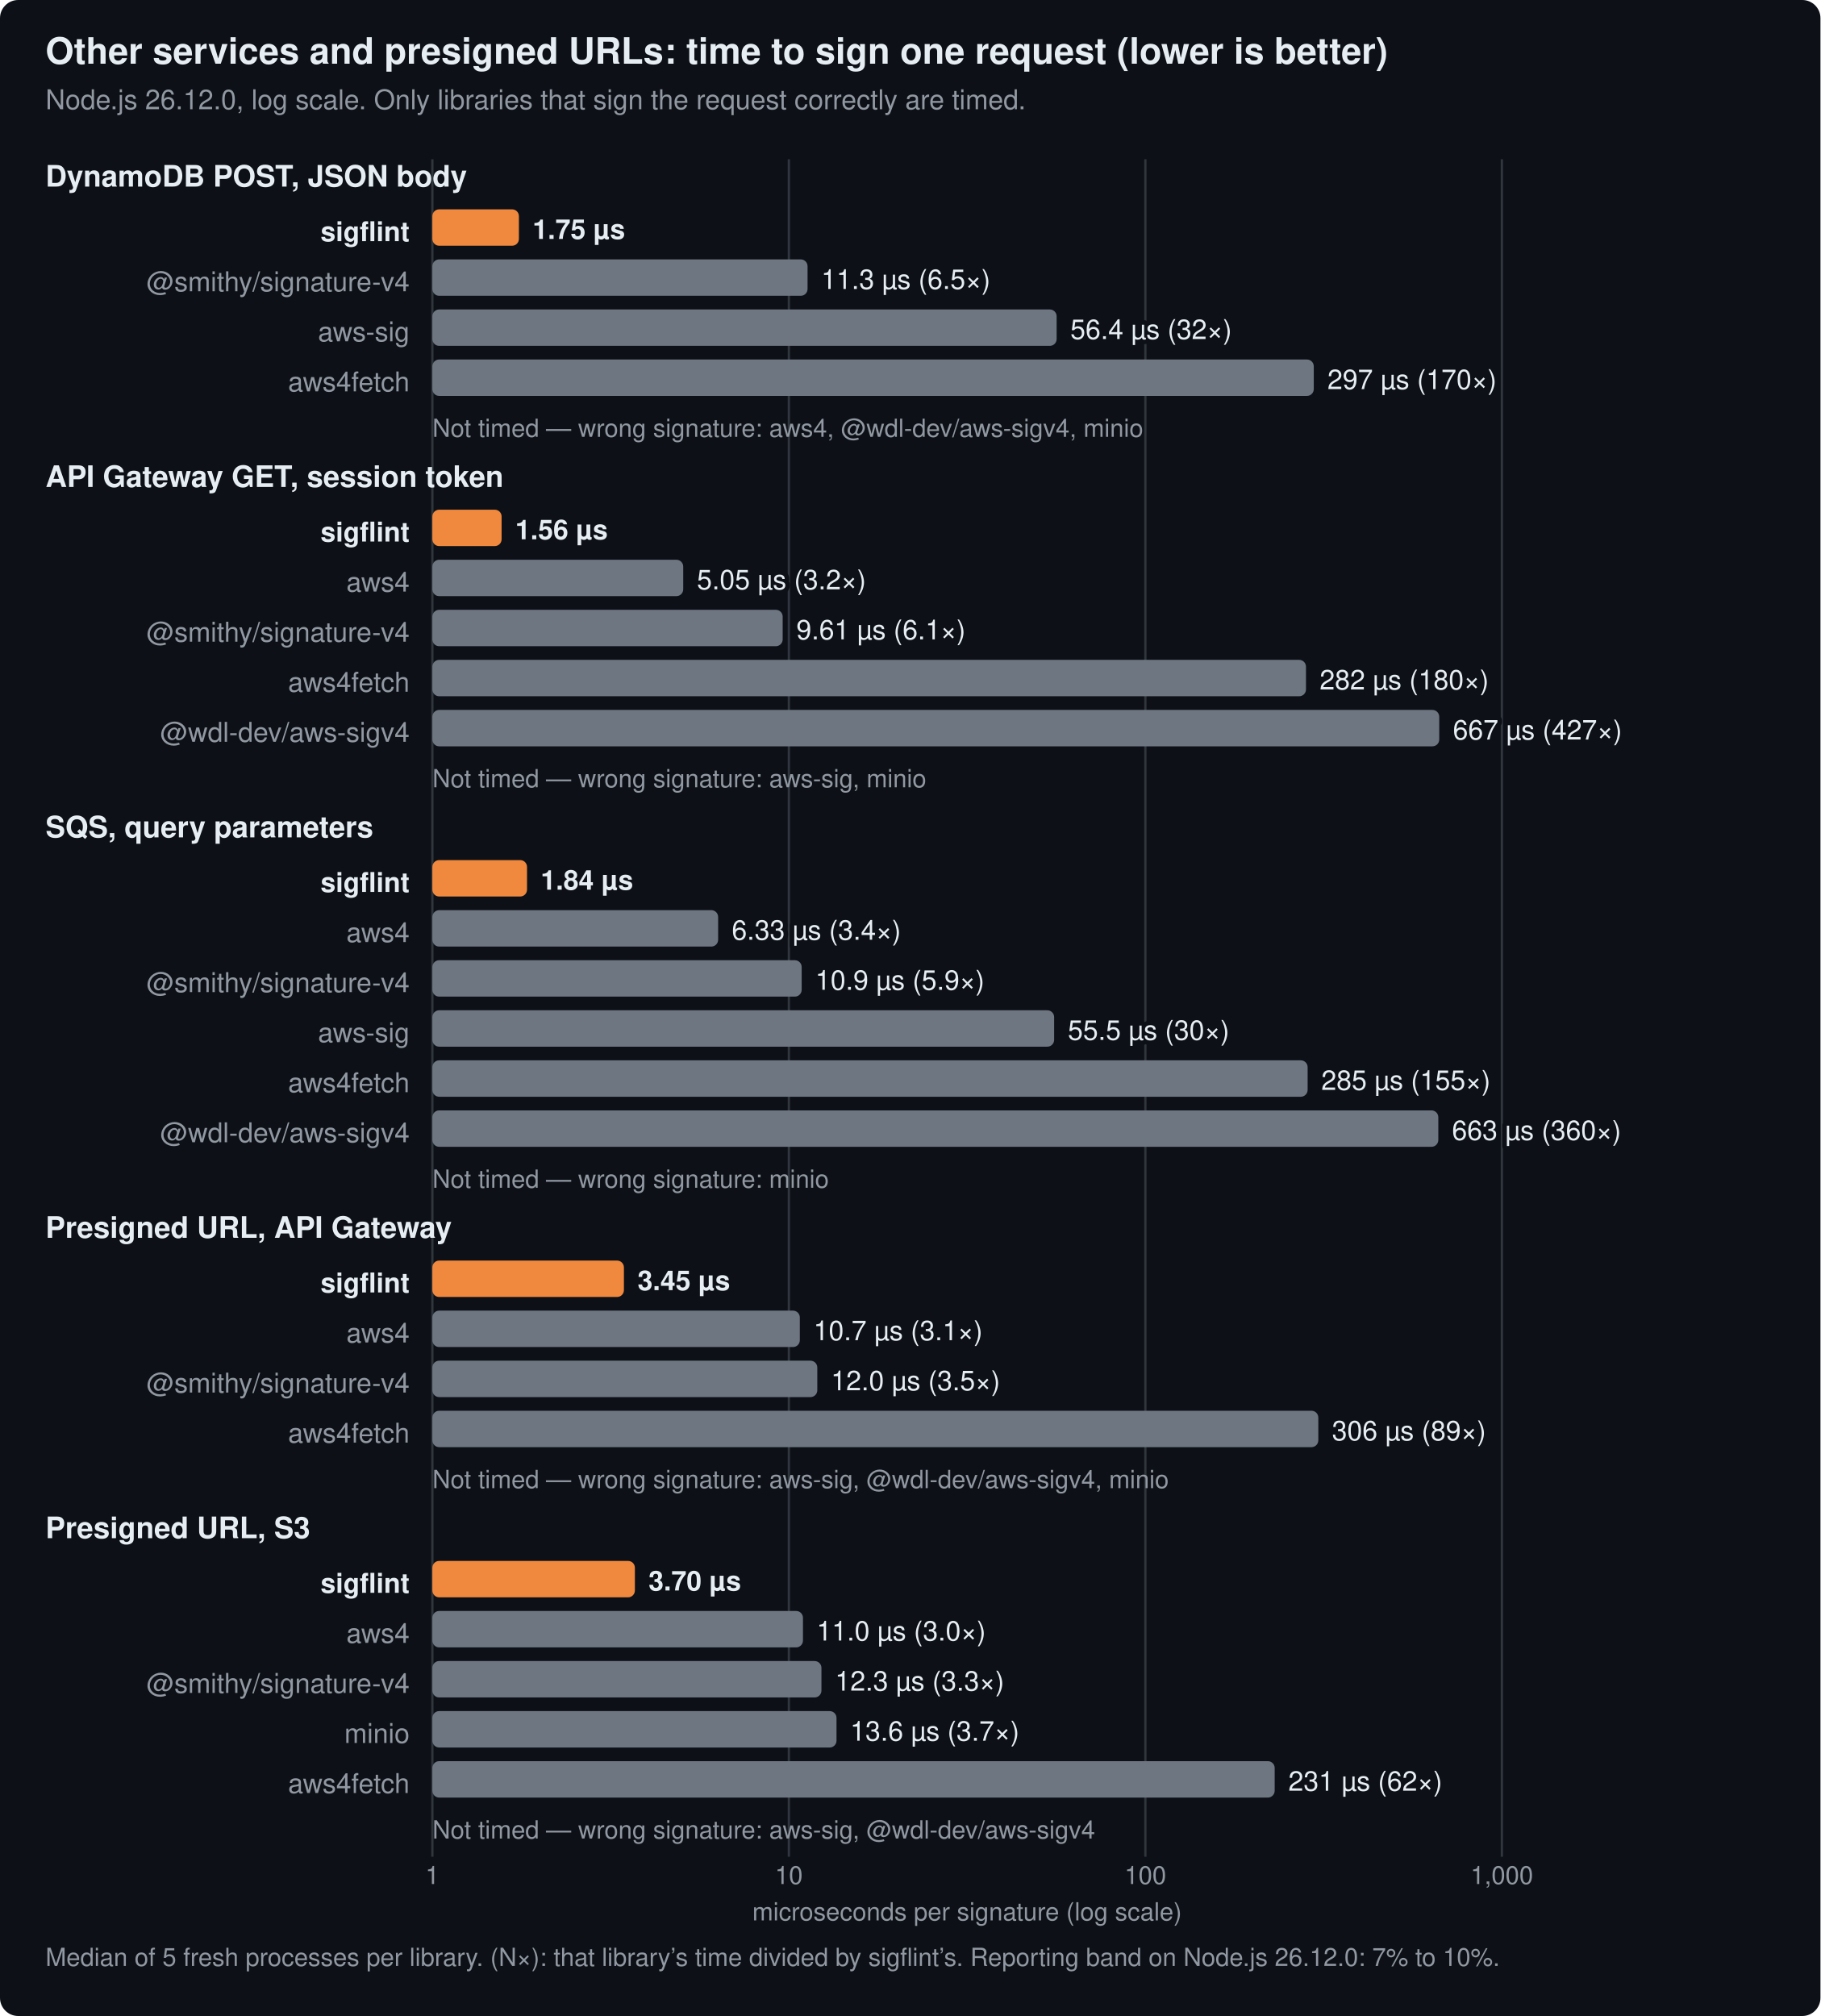
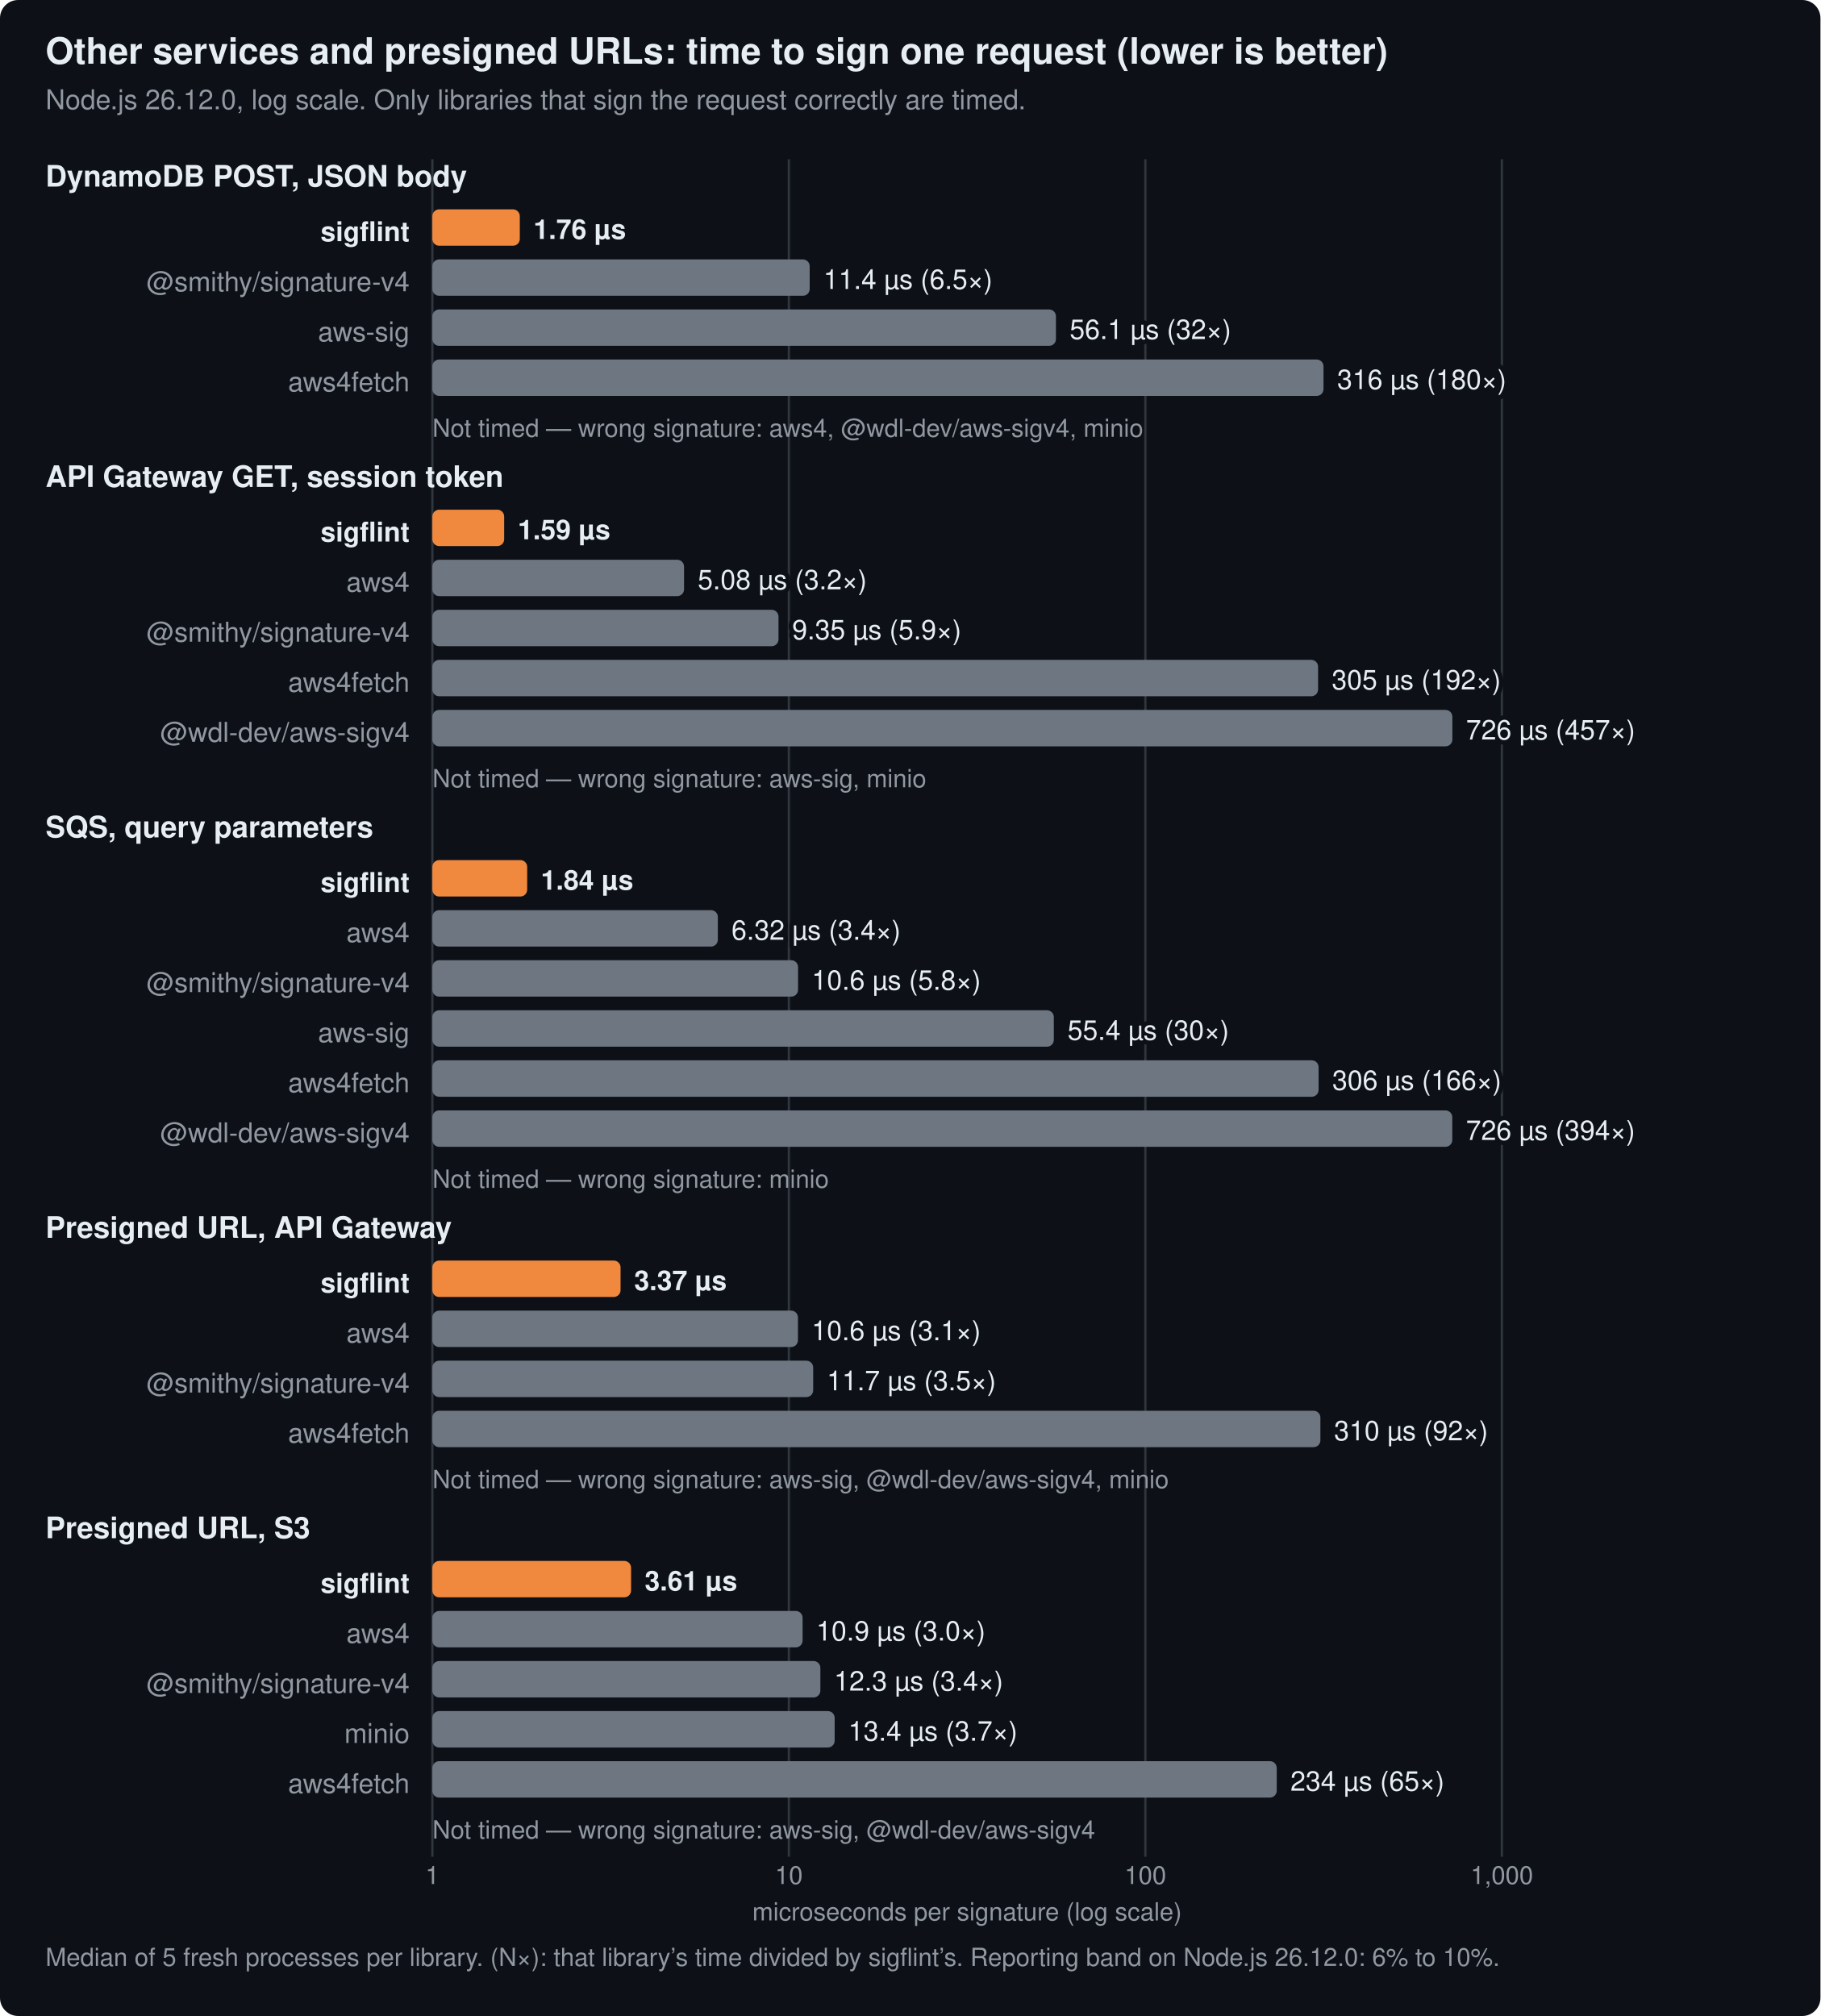
<svg xmlns="http://www.w3.org/2000/svg" width="800" height="886" viewBox="0 0 800 886" role="img" aria-labelledby="t d" font-family="-apple-system,BlinkMacSystemFont,'Segoe UI',Helvetica,Arial,sans-serif">
  <rect width="800" height="886" rx="8" fill="#0d1117" />
  <text x="20" y="28" font-size="16" fill="#e6edf3" text-anchor="start" font-weight="600">Other services and presigned URLs: time to sign one request (lower is better)</text>
  <text x="20" y="48" font-size="12" fill="#9198a1" text-anchor="start" font-weight="400">Node.js 26.12.0, log scale. Only libraries that sign the request correctly are timed.</text>
  <line x1="190" y1="70" x2="190" y2="816" stroke="#30363d" />
  <text x="190" y="828" font-size="11" fill="#9198a1" text-anchor="middle" font-weight="400">1</text>
  <line x1="346.667" y1="70" x2="346.667" y2="816" stroke="#30363d" />
  <text x="346.667" y="828" font-size="11" fill="#9198a1" text-anchor="middle" font-weight="400">10</text>
  <line x1="503.333" y1="70" x2="503.333" y2="816" stroke="#30363d" />
  <text x="503.333" y="828" font-size="11" fill="#9198a1" text-anchor="middle" font-weight="400">100</text>
  <line x1="660" y1="70" x2="660" y2="816" stroke="#30363d" />
  <text x="660" y="828" font-size="11" fill="#9198a1" text-anchor="middle" font-weight="400">1,000</text>
  <text x="20" y="82" font-size="13" fill="#e6edf3" text-anchor="start" font-weight="600">DynamoDB POST, JSON body</text>
  <text x="180" y="106" font-size="12" fill="#e6edf3" text-anchor="end" font-weight="700">sigflint</text>
-   <rect x="190" y="92" width="38.037" height="16" rx="3" fill="#f0883e" />
-   <text x="234.037" y="105" font-size="12" fill="#e6edf3" text-anchor="start" font-weight="700" stroke="#0d1117" stroke-width="4" stroke-linejoin="round" paint-order="stroke">1.75 µs</text>
+   <rect x="190" y="92" width="38.425" height="16" rx="3" fill="#f0883e" />
+   <text x="234.425" y="105" font-size="12" fill="#e6edf3" text-anchor="start" font-weight="700" stroke="#0d1117" stroke-width="4" stroke-linejoin="round" paint-order="stroke">1.76 µs</text>
  <text x="180" y="128" font-size="12" fill="#9198a1" text-anchor="end" font-weight="400">@smithy/signature-v4</text>
-   <rect x="190" y="114" width="164.88" height="16" rx="3" fill="#6e7681" />
-   <text x="360.88" y="127" font-size="12" fill="#e6edf3" text-anchor="start" font-weight="400" stroke="#0d1117" stroke-width="4" stroke-linejoin="round" paint-order="stroke">11.3 µs  (6.5×)</text>
+   <rect x="190" y="114" width="165.814" height="16" rx="3" fill="#6e7681" />
+   <text x="361.814" y="127" font-size="12" fill="#e6edf3" text-anchor="start" font-weight="400" stroke="#0d1117" stroke-width="4" stroke-linejoin="round" paint-order="stroke">11.4 µs  (6.5×)</text>
  <text x="180" y="150" font-size="12" fill="#9198a1" text-anchor="end" font-weight="400">aws-sig</text>
-   <rect x="190" y="136" width="274.336" height="16" rx="3" fill="#6e7681" />
-   <text x="470.336" y="149" font-size="12" fill="#e6edf3" text-anchor="start" font-weight="400" stroke="#0d1117" stroke-width="4" stroke-linejoin="round" paint-order="stroke">56.4 µs  (32×)</text>
+   <rect x="190" y="136" width="274.039" height="16" rx="3" fill="#6e7681" />
+   <text x="470.039" y="149" font-size="12" fill="#e6edf3" text-anchor="start" font-weight="400" stroke="#0d1117" stroke-width="4" stroke-linejoin="round" paint-order="stroke">56.1 µs  (32×)</text>
  <text x="180" y="172" font-size="12" fill="#9198a1" text-anchor="end" font-weight="400">aws4fetch</text>
-   <rect x="190" y="158" width="387.335" height="16" rx="3" fill="#6e7681" />
-   <text x="583.335" y="171" font-size="12" fill="#e6edf3" text-anchor="start" font-weight="400" stroke="#0d1117" stroke-width="4" stroke-linejoin="round" paint-order="stroke">297 µs  (170×)</text>
+   <rect x="190" y="158" width="391.61" height="16" rx="3" fill="#6e7681" />
+   <text x="587.61" y="171" font-size="12" fill="#e6edf3" text-anchor="start" font-weight="400" stroke="#0d1117" stroke-width="4" stroke-linejoin="round" paint-order="stroke">316 µs  (180×)</text>
  <text x="190" y="192" font-size="11" fill="#9198a1" text-anchor="start" font-weight="400">Not timed — wrong signature: aws4, @wdl-dev/aws-sigv4, minio</text>
  <text x="20" y="214" font-size="13" fill="#e6edf3" text-anchor="start" font-weight="600">API Gateway GET, session token</text>
  <text x="180" y="238" font-size="12" fill="#e6edf3" text-anchor="end" font-weight="700">sigflint</text>
-   <rect x="190" y="224" width="30.43" height="16" rx="3" fill="#f0883e" />
-   <text x="226.43" y="237" font-size="12" fill="#e6edf3" text-anchor="start" font-weight="700" stroke="#0d1117" stroke-width="4" stroke-linejoin="round" paint-order="stroke">1.56 µs</text>
+   <rect x="190" y="224" width="31.552" height="16" rx="3" fill="#f0883e" />
+   <text x="227.552" y="237" font-size="12" fill="#e6edf3" text-anchor="start" font-weight="700" stroke="#0d1117" stroke-width="4" stroke-linejoin="round" paint-order="stroke">1.59 µs</text>
  <text x="180" y="260" font-size="12" fill="#9198a1" text-anchor="end" font-weight="400">aws4</text>
-   <rect x="190" y="246" width="110.236" height="16" rx="3" fill="#6e7681" />
-   <text x="306.236" y="259" font-size="12" fill="#e6edf3" text-anchor="start" font-weight="400" stroke="#0d1117" stroke-width="4" stroke-linejoin="round" paint-order="stroke">5.05 µs  (3.2×)</text>
+   <rect x="190" y="246" width="110.599" height="16" rx="3" fill="#6e7681" />
+   <text x="306.599" y="259" font-size="12" fill="#e6edf3" text-anchor="start" font-weight="400" stroke="#0d1117" stroke-width="4" stroke-linejoin="round" paint-order="stroke">5.08 µs  (3.2×)</text>
  <text x="180" y="282" font-size="12" fill="#9198a1" text-anchor="end" font-weight="400">@smithy/signature-v4</text>
-   <rect x="190" y="268" width="153.946" height="16" rx="3" fill="#6e7681" />
-   <text x="349.946" y="281" font-size="12" fill="#e6edf3" text-anchor="start" font-weight="400" stroke="#0d1117" stroke-width="4" stroke-linejoin="round" paint-order="stroke">9.61 µs  (6.1×)</text>
+   <rect x="190" y="268" width="152.108" height="16" rx="3" fill="#6e7681" />
+   <text x="348.108" y="281" font-size="12" fill="#e6edf3" text-anchor="start" font-weight="400" stroke="#0d1117" stroke-width="4" stroke-linejoin="round" paint-order="stroke">9.35 µs  (5.9×)</text>
  <text x="180" y="304" font-size="12" fill="#9198a1" text-anchor="end" font-weight="400">aws4fetch</text>
-   <rect x="190" y="290" width="383.912" height="16" rx="3" fill="#6e7681" />
-   <text x="579.912" y="303" font-size="12" fill="#e6edf3" text-anchor="start" font-weight="400" stroke="#0d1117" stroke-width="4" stroke-linejoin="round" paint-order="stroke">282 µs  (180×)</text>
+   <rect x="190" y="290" width="389.232" height="16" rx="3" fill="#6e7681" />
+   <text x="585.232" y="303" font-size="12" fill="#e6edf3" text-anchor="start" font-weight="400" stroke="#0d1117" stroke-width="4" stroke-linejoin="round" paint-order="stroke">305 µs  (192×)</text>
  <text x="180" y="326" font-size="12" fill="#9198a1" text-anchor="end" font-weight="400">@wdl-dev/aws-sigv4</text>
-   <rect x="190" y="312" width="442.472" height="16" rx="3" fill="#6e7681" />
-   <text x="638.472" y="325" font-size="12" fill="#e6edf3" text-anchor="start" font-weight="400" stroke="#0d1117" stroke-width="4" stroke-linejoin="round" paint-order="stroke">667 µs  (427×)</text>
+   <rect x="190" y="312" width="448.243" height="16" rx="3" fill="#6e7681" />
+   <text x="644.243" y="325" font-size="12" fill="#e6edf3" text-anchor="start" font-weight="400" stroke="#0d1117" stroke-width="4" stroke-linejoin="round" paint-order="stroke">726 µs  (457×)</text>
  <text x="190" y="346" font-size="11" fill="#9198a1" text-anchor="start" font-weight="400">Not timed — wrong signature: aws-sig, minio</text>
  <text x="20" y="368" font-size="13" fill="#e6edf3" text-anchor="start" font-weight="600">SQS, query parameters</text>
  <text x="180" y="392" font-size="12" fill="#e6edf3" text-anchor="end" font-weight="700">sigflint</text>
-   <rect x="190" y="378" width="41.599" height="16" rx="3" fill="#f0883e" />
-   <text x="237.599" y="391" font-size="12" fill="#e6edf3" text-anchor="start" font-weight="700" stroke="#0d1117" stroke-width="4" stroke-linejoin="round" paint-order="stroke">1.84 µs</text>
+   <rect x="190" y="378" width="41.673" height="16" rx="3" fill="#f0883e" />
+   <text x="237.673" y="391" font-size="12" fill="#e6edf3" text-anchor="start" font-weight="700" stroke="#0d1117" stroke-width="4" stroke-linejoin="round" paint-order="stroke">1.84 µs</text>
  <text x="180" y="414" font-size="12" fill="#9198a1" text-anchor="end" font-weight="400">aws4</text>
-   <rect x="190" y="400" width="125.585" height="16" rx="3" fill="#6e7681" />
-   <text x="321.585" y="413" font-size="12" fill="#e6edf3" text-anchor="start" font-weight="400" stroke="#0d1117" stroke-width="4" stroke-linejoin="round" paint-order="stroke">6.33 µs  (3.4×)</text>
+   <rect x="190" y="400" width="125.456" height="16" rx="3" fill="#6e7681" />
+   <text x="321.456" y="413" font-size="12" fill="#e6edf3" text-anchor="start" font-weight="400" stroke="#0d1117" stroke-width="4" stroke-linejoin="round" paint-order="stroke">6.32 µs  (3.4×)</text>
  <text x="180" y="436" font-size="12" fill="#9198a1" text-anchor="end" font-weight="400">@smithy/signature-v4</text>
-   <rect x="190" y="422" width="162.293" height="16" rx="3" fill="#6e7681" />
-   <text x="358.293" y="435" font-size="12" fill="#e6edf3" text-anchor="start" font-weight="400" stroke="#0d1117" stroke-width="4" stroke-linejoin="round" paint-order="stroke">10.9 µs  (5.9×)</text>
+   <rect x="190" y="422" width="160.708" height="16" rx="3" fill="#6e7681" />
+   <text x="356.708" y="435" font-size="12" fill="#e6edf3" text-anchor="start" font-weight="400" stroke="#0d1117" stroke-width="4" stroke-linejoin="round" paint-order="stroke">10.6 µs  (5.8×)</text>
  <text x="180" y="458" font-size="12" fill="#9198a1" text-anchor="end" font-weight="400">aws-sig</text>
-   <rect x="190" y="444" width="273.237" height="16" rx="3" fill="#6e7681" />
-   <text x="469.237" y="457" font-size="12" fill="#e6edf3" text-anchor="start" font-weight="400" stroke="#0d1117" stroke-width="4" stroke-linejoin="round" paint-order="stroke">55.5 µs  (30×)</text>
+   <rect x="190" y="444" width="273.101" height="16" rx="3" fill="#6e7681" />
+   <text x="469.101" y="457" font-size="12" fill="#e6edf3" text-anchor="start" font-weight="400" stroke="#0d1117" stroke-width="4" stroke-linejoin="round" paint-order="stroke">55.4 µs  (30×)</text>
  <text x="180" y="480" font-size="12" fill="#9198a1" text-anchor="end" font-weight="400">aws4fetch</text>
-   <rect x="190" y="466" width="384.634" height="16" rx="3" fill="#6e7681" />
-   <text x="580.634" y="479" font-size="12" fill="#e6edf3" text-anchor="start" font-weight="400" stroke="#0d1117" stroke-width="4" stroke-linejoin="round" paint-order="stroke">285 µs  (155×)</text>
+   <rect x="190" y="466" width="389.454" height="16" rx="3" fill="#6e7681" />
+   <text x="585.454" y="479" font-size="12" fill="#e6edf3" text-anchor="start" font-weight="400" stroke="#0d1117" stroke-width="4" stroke-linejoin="round" paint-order="stroke">306 µs  (166×)</text>
  <text x="180" y="502" font-size="12" fill="#9198a1" text-anchor="end" font-weight="400">@wdl-dev/aws-sigv4</text>
-   <rect x="190" y="488" width="442.062" height="16" rx="3" fill="#6e7681" />
-   <text x="638.062" y="501" font-size="12" fill="#e6edf3" text-anchor="start" font-weight="400" stroke="#0d1117" stroke-width="4" stroke-linejoin="round" paint-order="stroke">663 µs  (360×)</text>
+   <rect x="190" y="488" width="448.207" height="16" rx="3" fill="#6e7681" />
+   <text x="644.207" y="501" font-size="12" fill="#e6edf3" text-anchor="start" font-weight="400" stroke="#0d1117" stroke-width="4" stroke-linejoin="round" paint-order="stroke">726 µs  (394×)</text>
  <text x="190" y="522" font-size="11" fill="#9198a1" text-anchor="start" font-weight="400">Not timed — wrong signature: minio</text>
  <text x="20" y="544" font-size="13" fill="#e6edf3" text-anchor="start" font-weight="600">Presigned URL, API Gateway</text>
  <text x="180" y="568" font-size="12" fill="#e6edf3" text-anchor="end" font-weight="700">sigflint</text>
-   <rect x="190" y="554" width="84.179" height="16" rx="3" fill="#f0883e" />
-   <text x="280.179" y="567" font-size="12" fill="#e6edf3" text-anchor="start" font-weight="700" stroke="#0d1117" stroke-width="4" stroke-linejoin="round" paint-order="stroke">3.45 µs</text>
+   <rect x="190" y="554" width="82.702" height="16" rx="3" fill="#f0883e" />
+   <text x="278.702" y="567" font-size="12" fill="#e6edf3" text-anchor="start" font-weight="700" stroke="#0d1117" stroke-width="4" stroke-linejoin="round" paint-order="stroke">3.37 µs</text>
  <text x="180" y="590" font-size="12" fill="#9198a1" text-anchor="end" font-weight="400">aws4</text>
-   <rect x="190" y="576" width="161.48" height="16" rx="3" fill="#6e7681" />
-   <text x="357.48" y="589" font-size="12" fill="#e6edf3" text-anchor="start" font-weight="400" stroke="#0d1117" stroke-width="4" stroke-linejoin="round" paint-order="stroke">10.7 µs  (3.1×)</text>
+   <rect x="190" y="576" width="160.663" height="16" rx="3" fill="#6e7681" />
+   <text x="356.663" y="589" font-size="12" fill="#e6edf3" text-anchor="start" font-weight="400" stroke="#0d1117" stroke-width="4" stroke-linejoin="round" paint-order="stroke">10.6 µs  (3.1×)</text>
  <text x="180" y="612" font-size="12" fill="#9198a1" text-anchor="end" font-weight="400">@smithy/signature-v4</text>
-   <rect x="190" y="598" width="169.157" height="16" rx="3" fill="#6e7681" />
-   <text x="365.157" y="611" font-size="12" fill="#e6edf3" text-anchor="start" font-weight="400" stroke="#0d1117" stroke-width="4" stroke-linejoin="round" paint-order="stroke">12.0 µs  (3.5×)</text>
+   <rect x="190" y="598" width="167.349" height="16" rx="3" fill="#6e7681" />
+   <text x="363.349" y="611" font-size="12" fill="#e6edf3" text-anchor="start" font-weight="400" stroke="#0d1117" stroke-width="4" stroke-linejoin="round" paint-order="stroke">11.7 µs  (3.5×)</text>
  <text x="180" y="634" font-size="12" fill="#9198a1" text-anchor="end" font-weight="400">aws4fetch</text>
-   <rect x="190" y="620" width="389.329" height="16" rx="3" fill="#6e7681" />
-   <text x="585.329" y="633" font-size="12" fill="#e6edf3" text-anchor="start" font-weight="400" stroke="#0d1117" stroke-width="4" stroke-linejoin="round" paint-order="stroke">306 µs  (89×)</text>
+   <rect x="190" y="620" width="390.249" height="16" rx="3" fill="#6e7681" />
+   <text x="586.249" y="633" font-size="12" fill="#e6edf3" text-anchor="start" font-weight="400" stroke="#0d1117" stroke-width="4" stroke-linejoin="round" paint-order="stroke">310 µs  (92×)</text>
  <text x="190" y="654" font-size="11" fill="#9198a1" text-anchor="start" font-weight="400">Not timed — wrong signature: aws-sig, @wdl-dev/aws-sigv4, minio</text>
  <text x="20" y="676" font-size="13" fill="#e6edf3" text-anchor="start" font-weight="600">Presigned URL, S3</text>
  <text x="180" y="700" font-size="12" fill="#e6edf3" text-anchor="end" font-weight="700">sigflint</text>
-   <rect x="190" y="686" width="89" height="16" rx="3" fill="#f0883e" />
-   <text x="285" y="699" font-size="12" fill="#e6edf3" text-anchor="start" font-weight="700" stroke="#0d1117" stroke-width="4" stroke-linejoin="round" paint-order="stroke">3.70 µs</text>
+   <rect x="190" y="686" width="87.324" height="16" rx="3" fill="#f0883e" />
+   <text x="283.324" y="699" font-size="12" fill="#e6edf3" text-anchor="start" font-weight="700" stroke="#0d1117" stroke-width="4" stroke-linejoin="round" paint-order="stroke">3.61 µs</text>
  <text x="180" y="722" font-size="12" fill="#9198a1" text-anchor="end" font-weight="400">aws4</text>
-   <rect x="190" y="708" width="162.86" height="16" rx="3" fill="#6e7681" />
-   <text x="358.86" y="721" font-size="12" fill="#e6edf3" text-anchor="start" font-weight="400" stroke="#0d1117" stroke-width="4" stroke-linejoin="round" paint-order="stroke">11.0 µs  (3.0×)</text>
+   <rect x="190" y="708" width="162.698" height="16" rx="3" fill="#6e7681" />
+   <text x="358.698" y="721" font-size="12" fill="#e6edf3" text-anchor="start" font-weight="400" stroke="#0d1117" stroke-width="4" stroke-linejoin="round" paint-order="stroke">10.9 µs  (3.0×)</text>
  <text x="180" y="744" font-size="12" fill="#9198a1" text-anchor="end" font-weight="400">@smithy/signature-v4</text>
-   <rect x="190" y="730" width="170.978" height="16" rx="3" fill="#6e7681" />
-   <text x="366.978" y="743" font-size="12" fill="#e6edf3" text-anchor="start" font-weight="400" stroke="#0d1117" stroke-width="4" stroke-linejoin="round" paint-order="stroke">12.3 µs  (3.3×)</text>
+   <rect x="190" y="730" width="170.508" height="16" rx="3" fill="#6e7681" />
+   <text x="366.508" y="743" font-size="12" fill="#e6edf3" text-anchor="start" font-weight="400" stroke="#0d1117" stroke-width="4" stroke-linejoin="round" paint-order="stroke">12.3 µs  (3.4×)</text>
  <text x="180" y="766" font-size="12" fill="#9198a1" text-anchor="end" font-weight="400">minio</text>
-   <rect x="190" y="752" width="177.603" height="16" rx="3" fill="#6e7681" />
-   <text x="373.603" y="765" font-size="12" fill="#e6edf3" text-anchor="start" font-weight="400" stroke="#0d1117" stroke-width="4" stroke-linejoin="round" paint-order="stroke">13.6 µs  (3.7×)</text>
+   <rect x="190" y="752" width="176.793" height="16" rx="3" fill="#6e7681" />
+   <text x="372.793" y="765" font-size="12" fill="#e6edf3" text-anchor="start" font-weight="400" stroke="#0d1117" stroke-width="4" stroke-linejoin="round" paint-order="stroke">13.4 µs  (3.7×)</text>
  <text x="180" y="788" font-size="12" fill="#9198a1" text-anchor="end" font-weight="400">aws4fetch</text>
-   <rect x="190" y="774" width="370.155" height="16" rx="3" fill="#6e7681" />
-   <text x="566.155" y="787" font-size="12" fill="#e6edf3" text-anchor="start" font-weight="400" stroke="#0d1117" stroke-width="4" stroke-linejoin="round" paint-order="stroke">231 µs  (62×)</text>
+   <rect x="190" y="774" width="371.063" height="16" rx="3" fill="#6e7681" />
+   <text x="567.063" y="787" font-size="12" fill="#e6edf3" text-anchor="start" font-weight="400" stroke="#0d1117" stroke-width="4" stroke-linejoin="round" paint-order="stroke">234 µs  (65×)</text>
  <text x="190" y="808" font-size="11" fill="#9198a1" text-anchor="start" font-weight="400">Not timed — wrong signature: aws-sig, @wdl-dev/aws-sigv4</text>
  <text x="425" y="844" font-size="11" fill="#9198a1" text-anchor="middle" font-weight="400">microseconds per signature (log scale)</text>
-   <text x="20" y="864" font-size="11" fill="#9198a1" text-anchor="start" font-weight="400">Median of 5 fresh processes per library. (N×): that library’s time divided by sigflint’s. Reporting band on Node.js 26.12.0: 7% to 10%.</text>
+   <text x="20" y="864" font-size="11" fill="#9198a1" text-anchor="start" font-weight="400">Median of 5 fresh processes per library. (N×): that library’s time divided by sigflint’s. Reporting band on Node.js 26.12.0: 6% to 10%.</text>
</svg>
